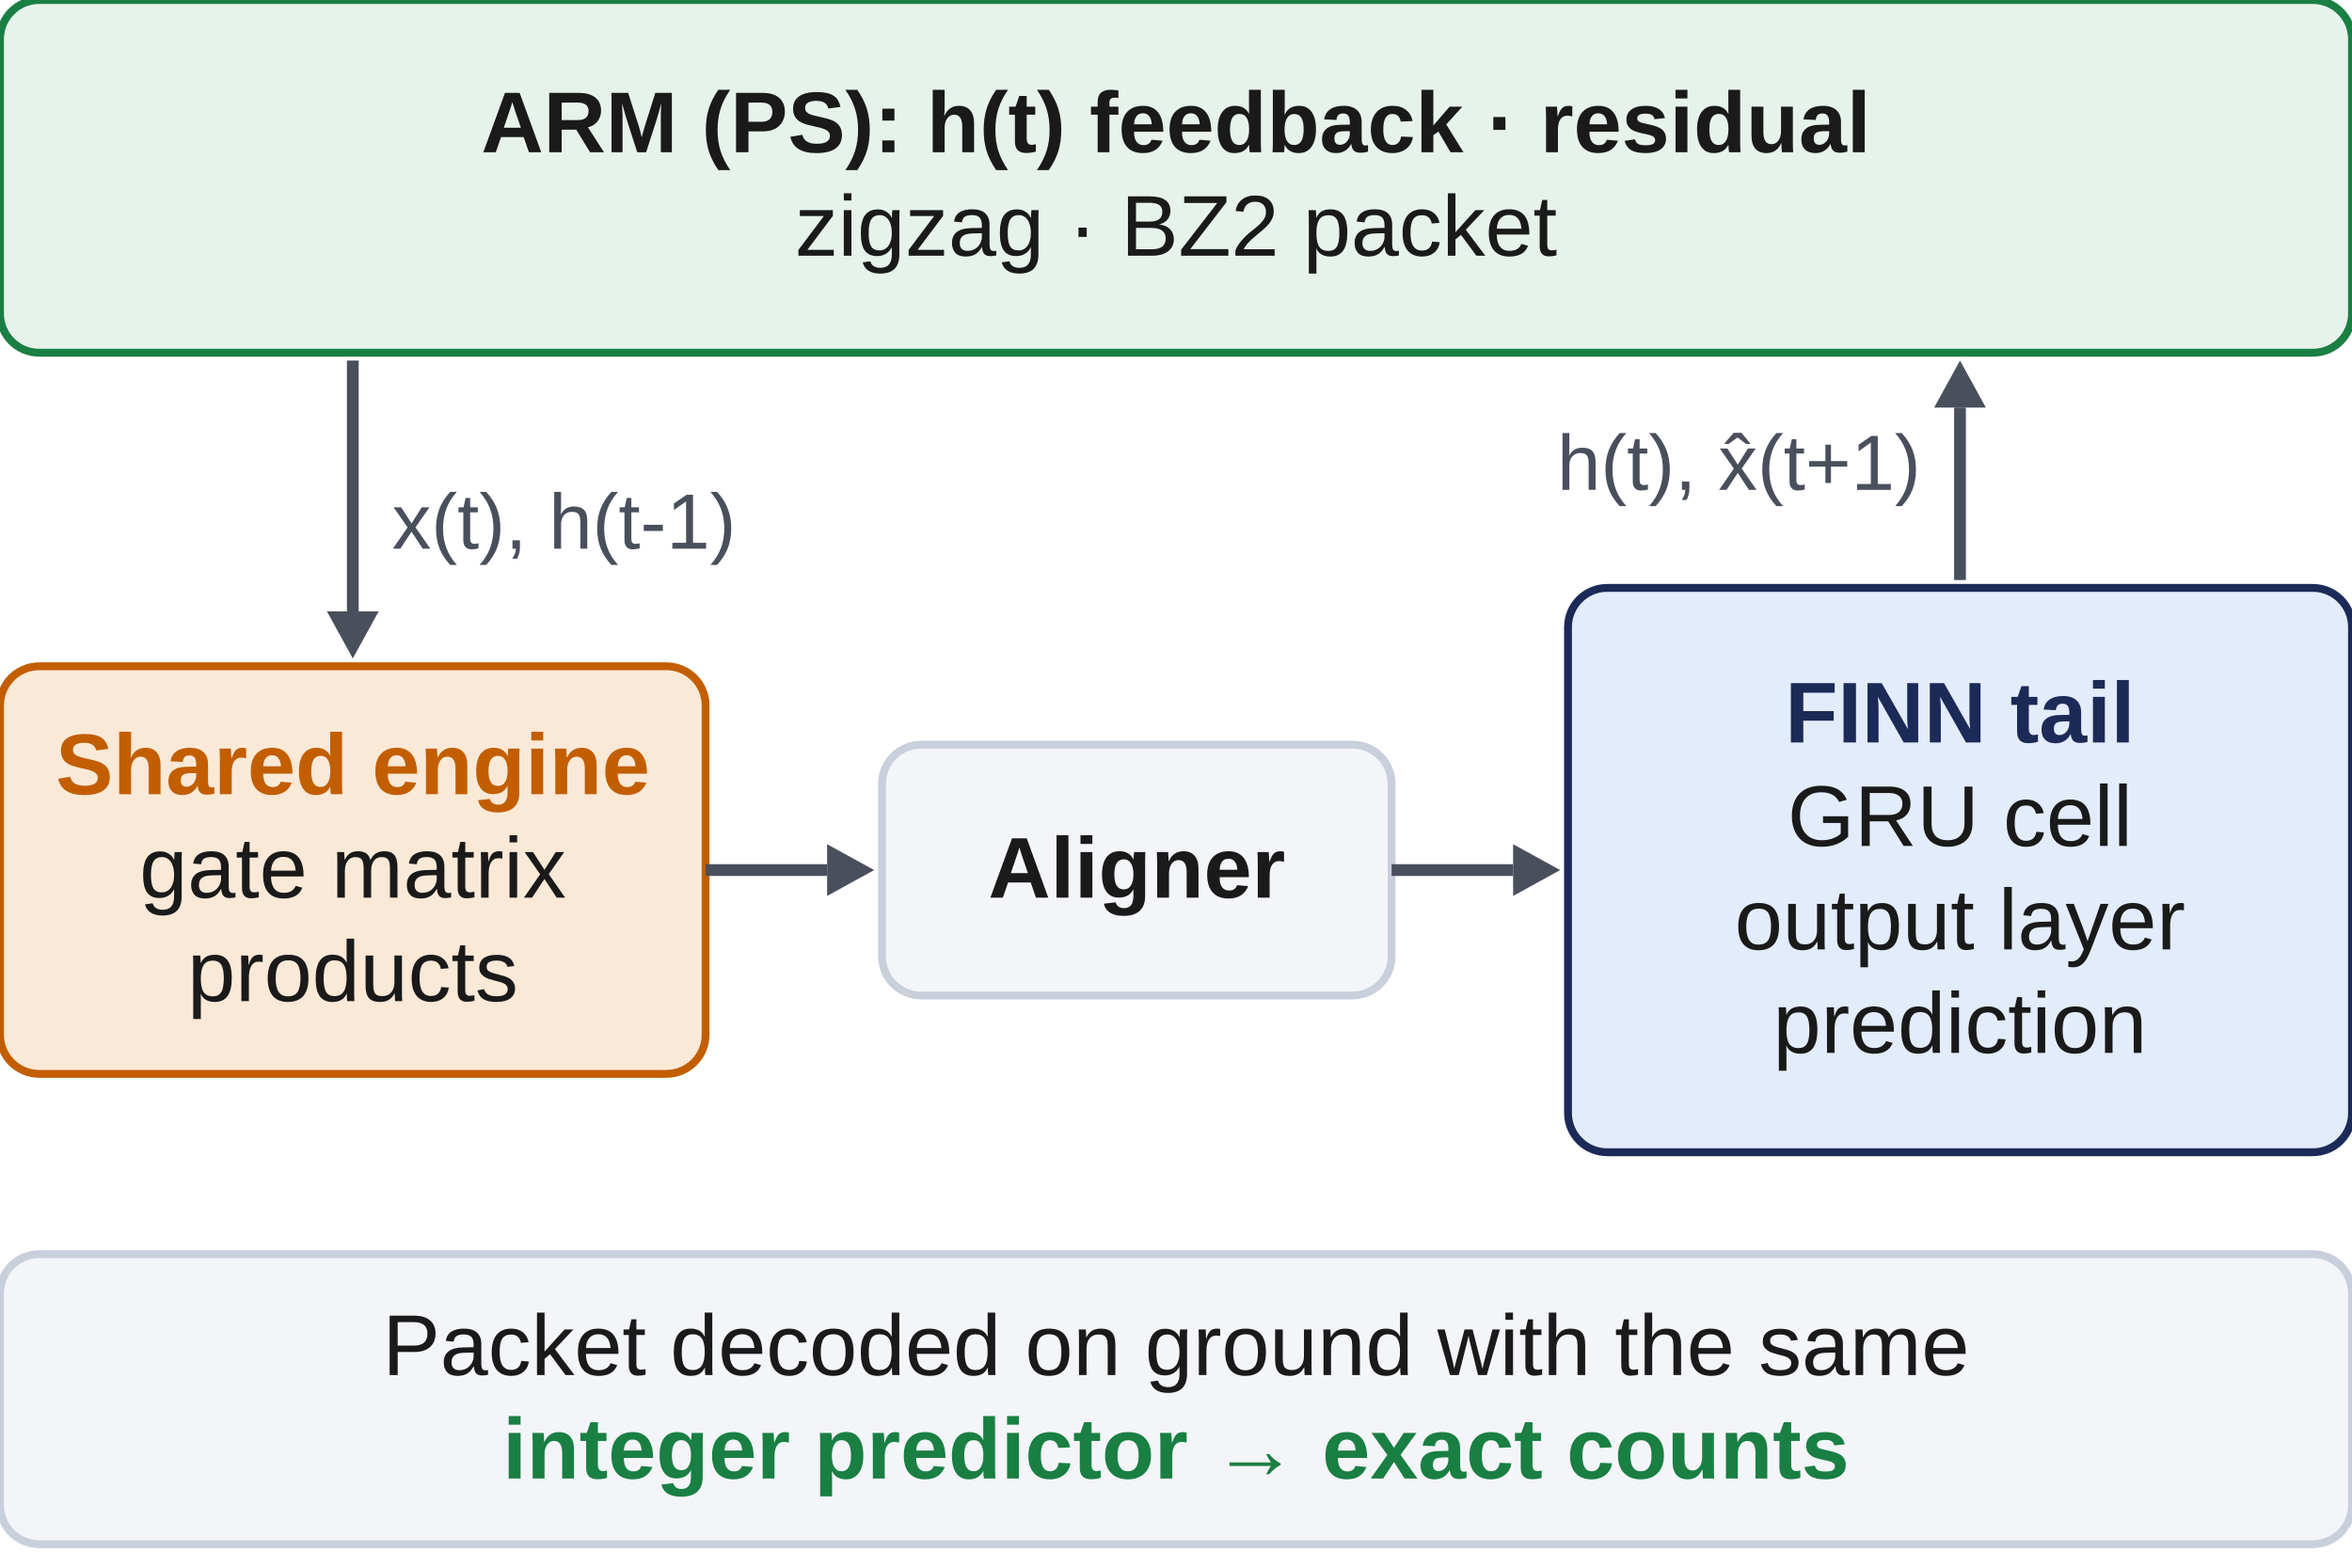
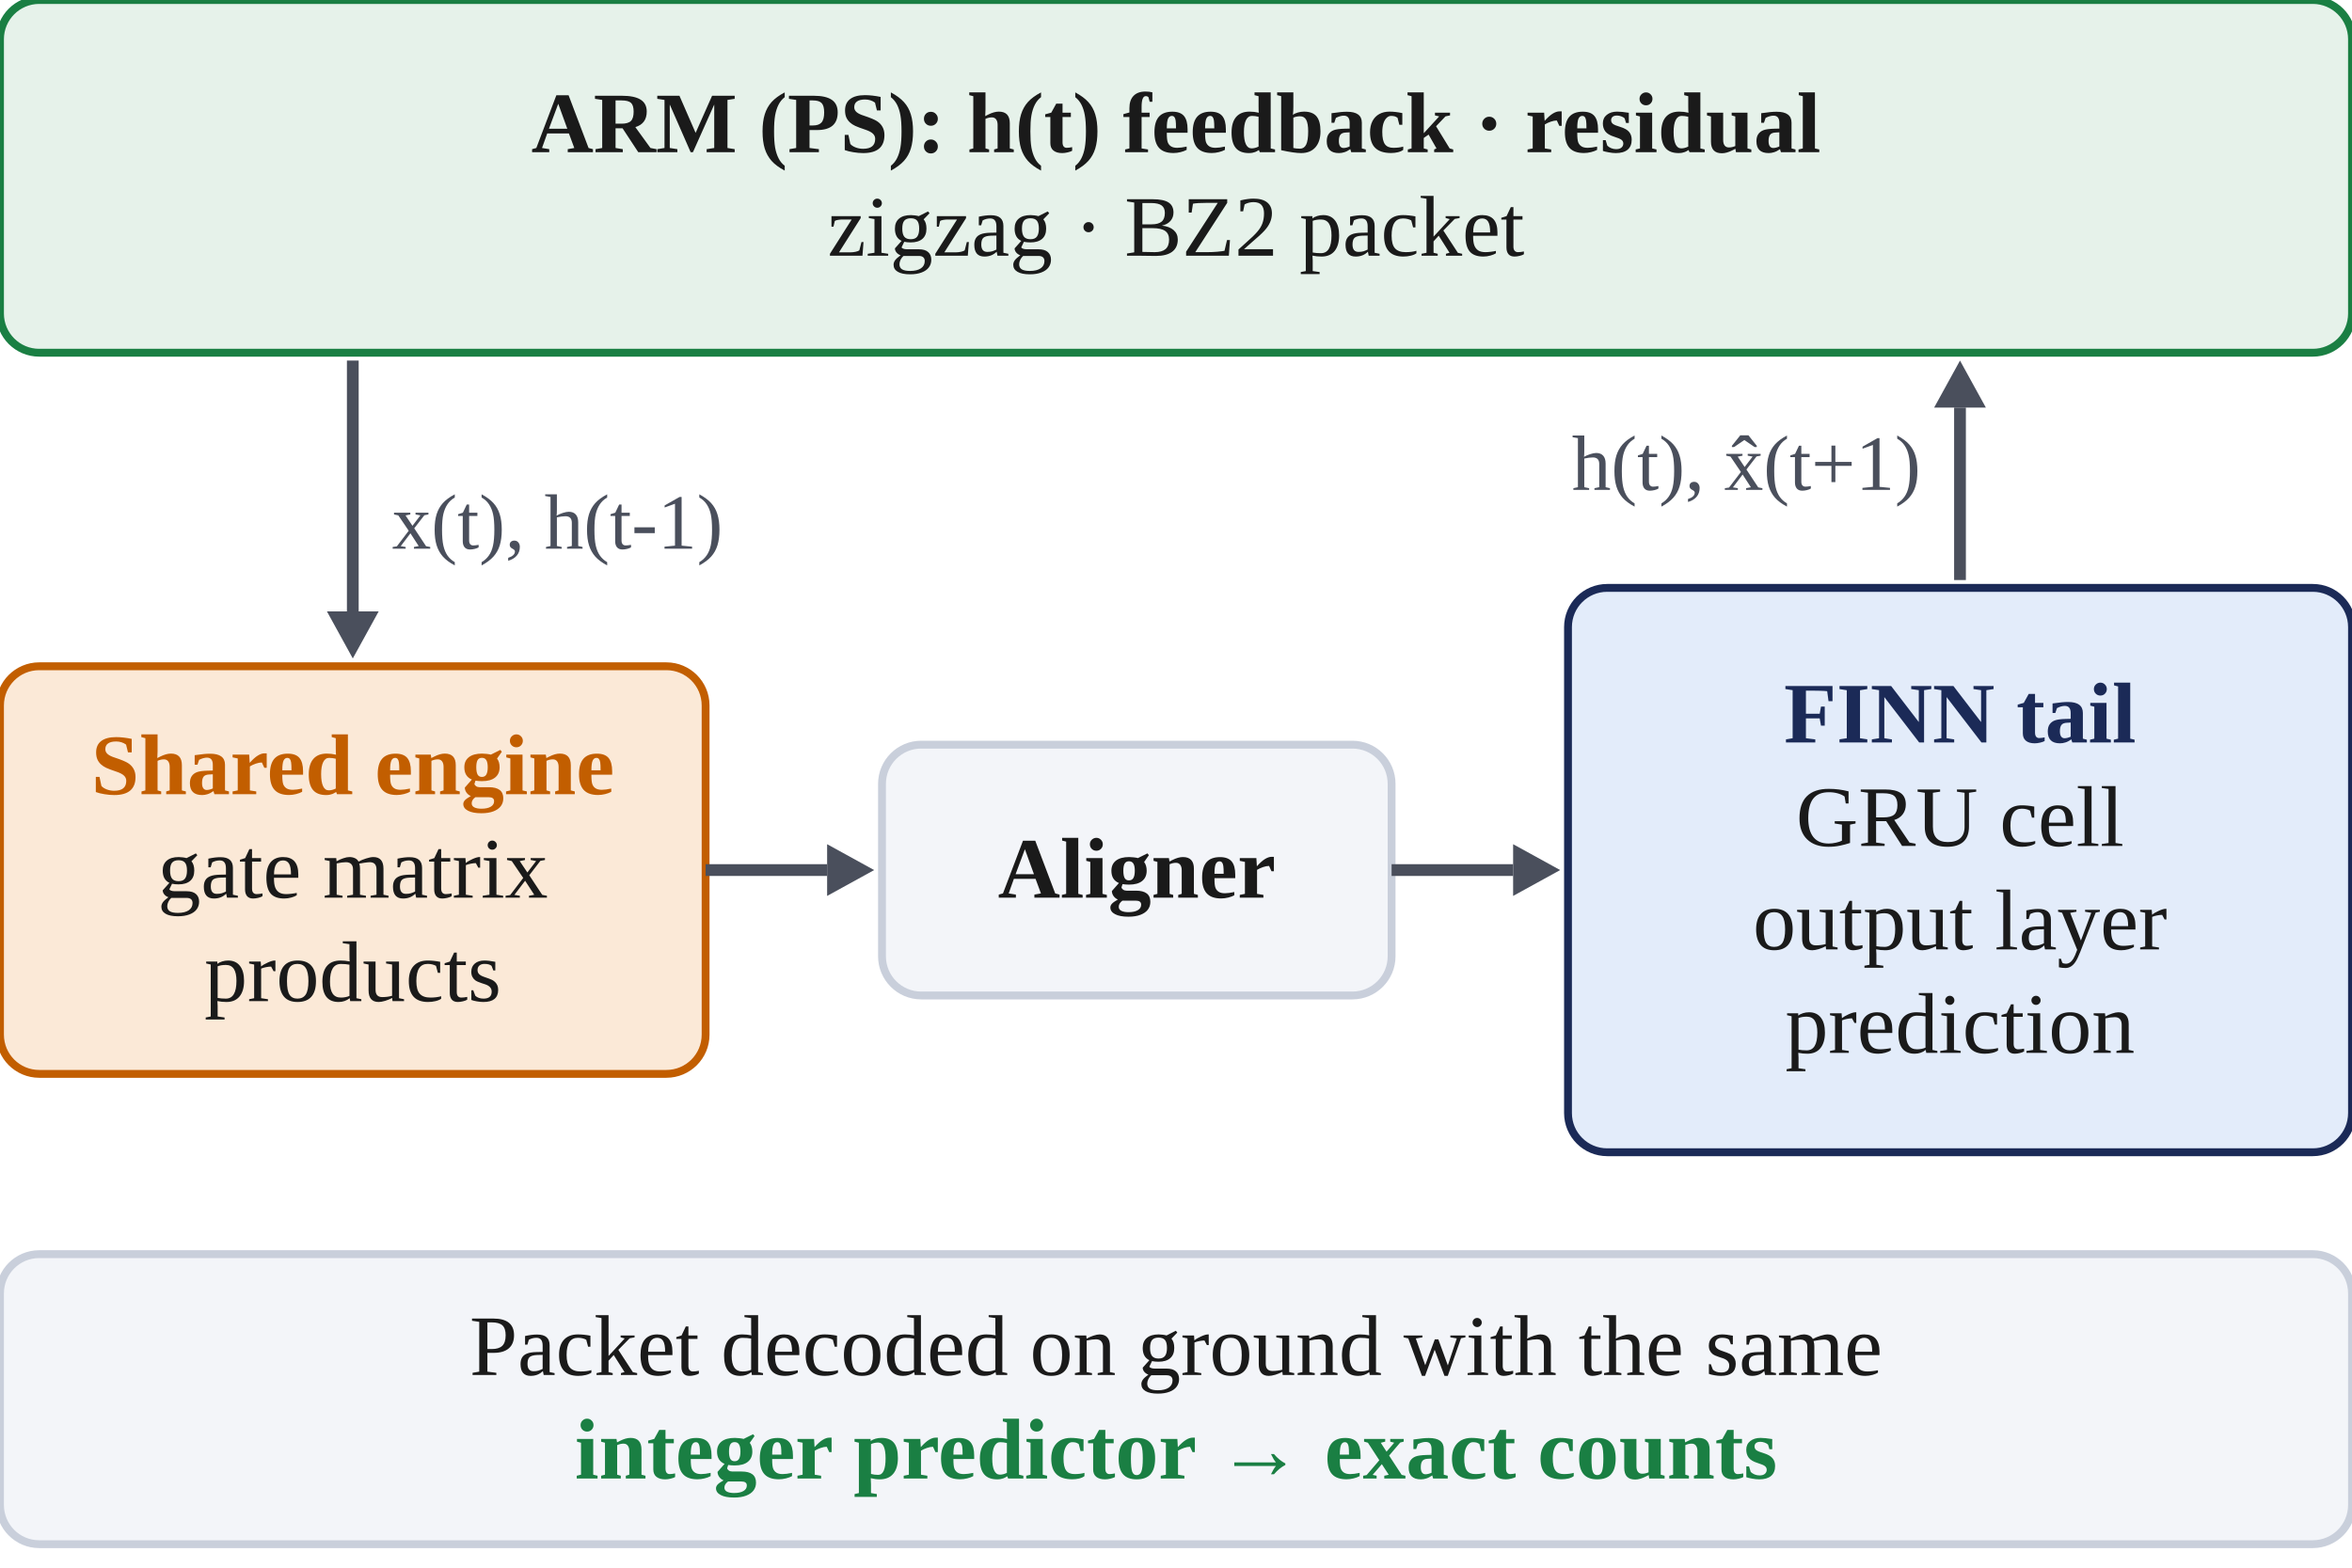
<svg xmlns="http://www.w3.org/2000/svg" width="600" height="400" viewBox="0 0 600 400">
  <rect x="0" y="0" width="600" height="90" rx="10" fill="#e6f2ea" stroke="#1a7f43" stroke-width="2" />
-   <text x="300" y="38.84" font-family="Arial, Helvetica, sans-serif" font-size="22" font-weight="700" fill="#1a1a1a" text-anchor="middle">ARM (PS): h(t) feedback · residual</text>
-   <text x="300" y="65.24" font-family="Arial, Helvetica, sans-serif" font-size="22" font-weight="400" fill="#1a1a1a" text-anchor="middle">zigzag · BZ2 packet</text>
+   <text x="300" y="38.84" font-family="Cambria, Georgia, Times New Roman, serif" font-size="22" font-weight="700" fill="#1a1a1a" text-anchor="middle">ARM (PS): h(t) feedback · residual</text>
+   <text x="300" y="65.24" font-family="Cambria, Georgia, Times New Roman, serif" font-size="22" font-weight="400" fill="#1a1a1a" text-anchor="middle">zigzag · BZ2 packet</text>
  <rect x="0" y="170" width="180" height="104" rx="10" fill="#fbe9d7" stroke="#c25e00" stroke-width="2" />
-   <text x="90" y="202.64" font-family="Arial, Helvetica, sans-serif" font-size="22" font-weight="700" fill="#c25e00" text-anchor="middle">Shared engine</text>
-   <text x="90" y="229.04" font-family="Arial, Helvetica, sans-serif" font-size="22" font-weight="400" fill="#1a1a1a" text-anchor="middle">gate matrix</text>
-   <text x="90" y="255.44" font-family="Arial, Helvetica, sans-serif" font-size="22" font-weight="400" fill="#1a1a1a" text-anchor="middle">products</text>
+   <text x="90" y="202.64" font-family="Cambria, Georgia, Times New Roman, serif" font-size="22" font-weight="700" fill="#c25e00" text-anchor="middle">Shared engine</text>
+   <text x="90" y="229.04" font-family="Cambria, Georgia, Times New Roman, serif" font-size="22" font-weight="400" fill="#1a1a1a" text-anchor="middle">gate matrix</text>
+   <text x="90" y="255.44" font-family="Cambria, Georgia, Times New Roman, serif" font-size="22" font-weight="400" fill="#1a1a1a" text-anchor="middle">products</text>
  <rect x="225" y="190" width="130" height="64" rx="10" fill="#f3f5f9" stroke="#c9cfdb" stroke-width="2" />
-   <text x="290" y="229.04" font-family="Arial, Helvetica, sans-serif" font-size="22" font-weight="700" fill="#1a1a1a" text-anchor="middle">Aligner</text>
+   <text x="290" y="229.04" font-family="Cambria, Georgia, Times New Roman, serif" font-size="22" font-weight="700" fill="#1a1a1a" text-anchor="middle">Aligner</text>
  <rect x="400" y="150" width="200" height="144" rx="10" fill="#e3ecfa" stroke="#1b2a57" stroke-width="2" />
-   <text x="500" y="189.44" font-family="Arial, Helvetica, sans-serif" font-size="22" font-weight="700" fill="#1b2a57" text-anchor="middle">FINN tail</text>
-   <text x="500" y="215.84" font-family="Arial, Helvetica, sans-serif" font-size="22" font-weight="400" fill="#1a1a1a" text-anchor="middle">GRU cell</text>
-   <text x="500" y="242.24" font-family="Arial, Helvetica, sans-serif" font-size="22" font-weight="400" fill="#1a1a1a" text-anchor="middle">output layer</text>
-   <text x="500" y="268.64" font-family="Arial, Helvetica, sans-serif" font-size="22" font-weight="400" fill="#1a1a1a" text-anchor="middle">prediction</text>
+   <text x="500" y="189.44" font-family="Cambria, Georgia, Times New Roman, serif" font-size="22" font-weight="700" fill="#1b2a57" text-anchor="middle">FINN tail</text>
+   <text x="500" y="215.84" font-family="Cambria, Georgia, Times New Roman, serif" font-size="22" font-weight="400" fill="#1a1a1a" text-anchor="middle">GRU cell</text>
+   <text x="500" y="242.24" font-family="Cambria, Georgia, Times New Roman, serif" font-size="22" font-weight="400" fill="#1a1a1a" text-anchor="middle">output layer</text>
+   <text x="500" y="268.64" font-family="Cambria, Georgia, Times New Roman, serif" font-size="22" font-weight="400" fill="#1a1a1a" text-anchor="middle">prediction</text>
  <line x1="180" y1="222" x2="211" y2="222" stroke="#4a4f5c" stroke-width="3" />
  <polygon points="223,222 211.0,215.4 211.0,228.6" fill="#4a4f5c" />
  <line x1="355" y1="222" x2="386" y2="222" stroke="#4a4f5c" stroke-width="3" />
  <polygon points="398,222 386.0,215.4 386.0,228.6" fill="#4a4f5c" />
  <line x1="90" y1="92" x2="90" y2="156" stroke="#4a4f5c" stroke-width="3" />
  <polygon points="90,168 96.6,156.0 83.4,156.0" fill="#4a4f5c" />
-   <text x="100" y="140" font-family="Arial, Helvetica, sans-serif" font-size="20" font-weight="400" fill="#4a4f5c" text-anchor="start">x(t), h(t-1)</text>
+   <text x="100" y="140" font-family="Cambria, Georgia, Times New Roman, serif" font-size="20" font-weight="400" fill="#4a4f5c" text-anchor="start">x(t), h(t-1)</text>
  <line x1="500" y1="148" x2="500" y2="104" stroke="#4a4f5c" stroke-width="3" />
  <polygon points="500,92 493.4,104.0 506.6,104.0" fill="#4a4f5c" />
-   <text x="490" y="125" font-family="Arial, Helvetica, sans-serif" font-size="20" font-weight="400" fill="#4a4f5c" text-anchor="end">h(t), x̂(t+1)</text>
+   <text x="490" y="125" font-family="Cambria, Georgia, Times New Roman, serif" font-size="20" font-weight="400" fill="#4a4f5c" text-anchor="end">h(t), x̂(t+1)</text>
  <rect x="0" y="320" width="600" height="74" rx="10" fill="#f3f5f9" stroke="#c9cfdb" stroke-width="2" />
-   <text x="300" y="350.84" font-family="Arial, Helvetica, sans-serif" font-size="22" font-weight="400" fill="#1a1a1a" text-anchor="middle">Packet decoded on ground with the same</text>
-   <text x="300" y="377.24" font-family="Arial, Helvetica, sans-serif" font-size="22" font-weight="700" fill="#1a7f43" text-anchor="middle">integer predictor → exact counts</text>
+   <text x="300" y="350.84" font-family="Cambria, Georgia, Times New Roman, serif" font-size="22" font-weight="400" fill="#1a1a1a" text-anchor="middle">Packet decoded on ground with the same</text>
+   <text x="300" y="377.24" font-family="Cambria, Georgia, Times New Roman, serif" font-size="22" font-weight="700" fill="#1a7f43" text-anchor="middle">integer predictor → exact counts</text>
</svg>
